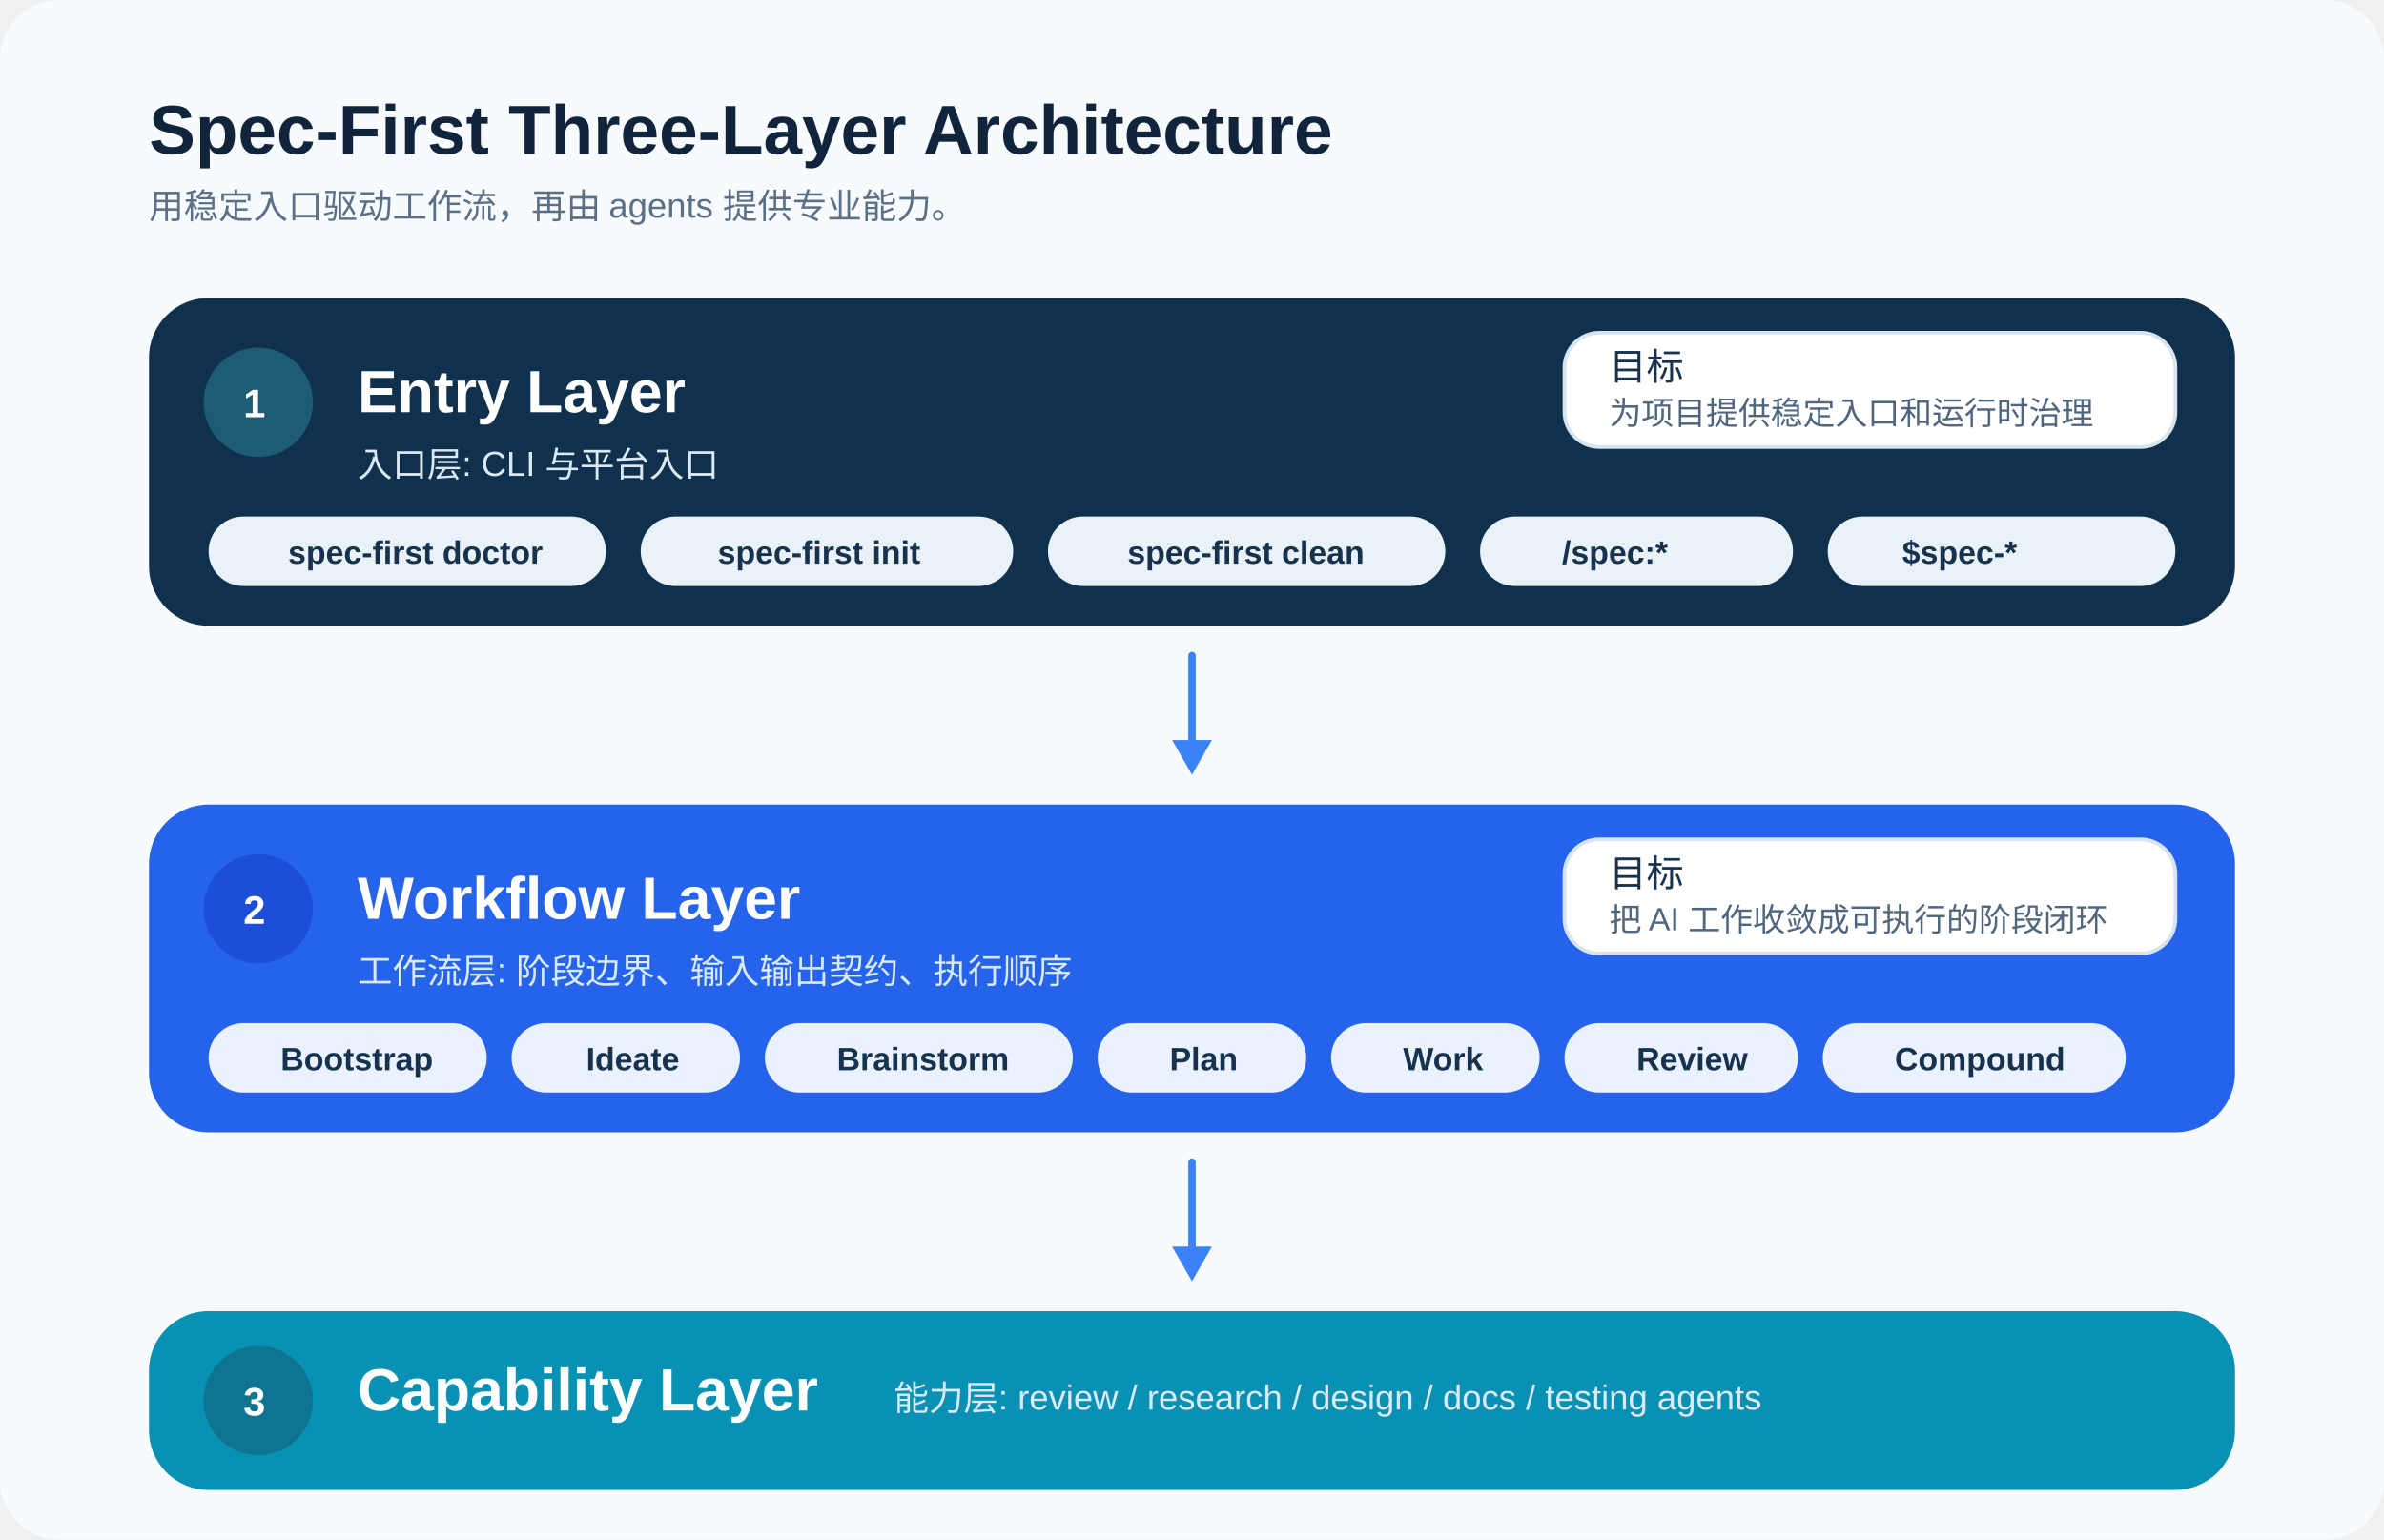
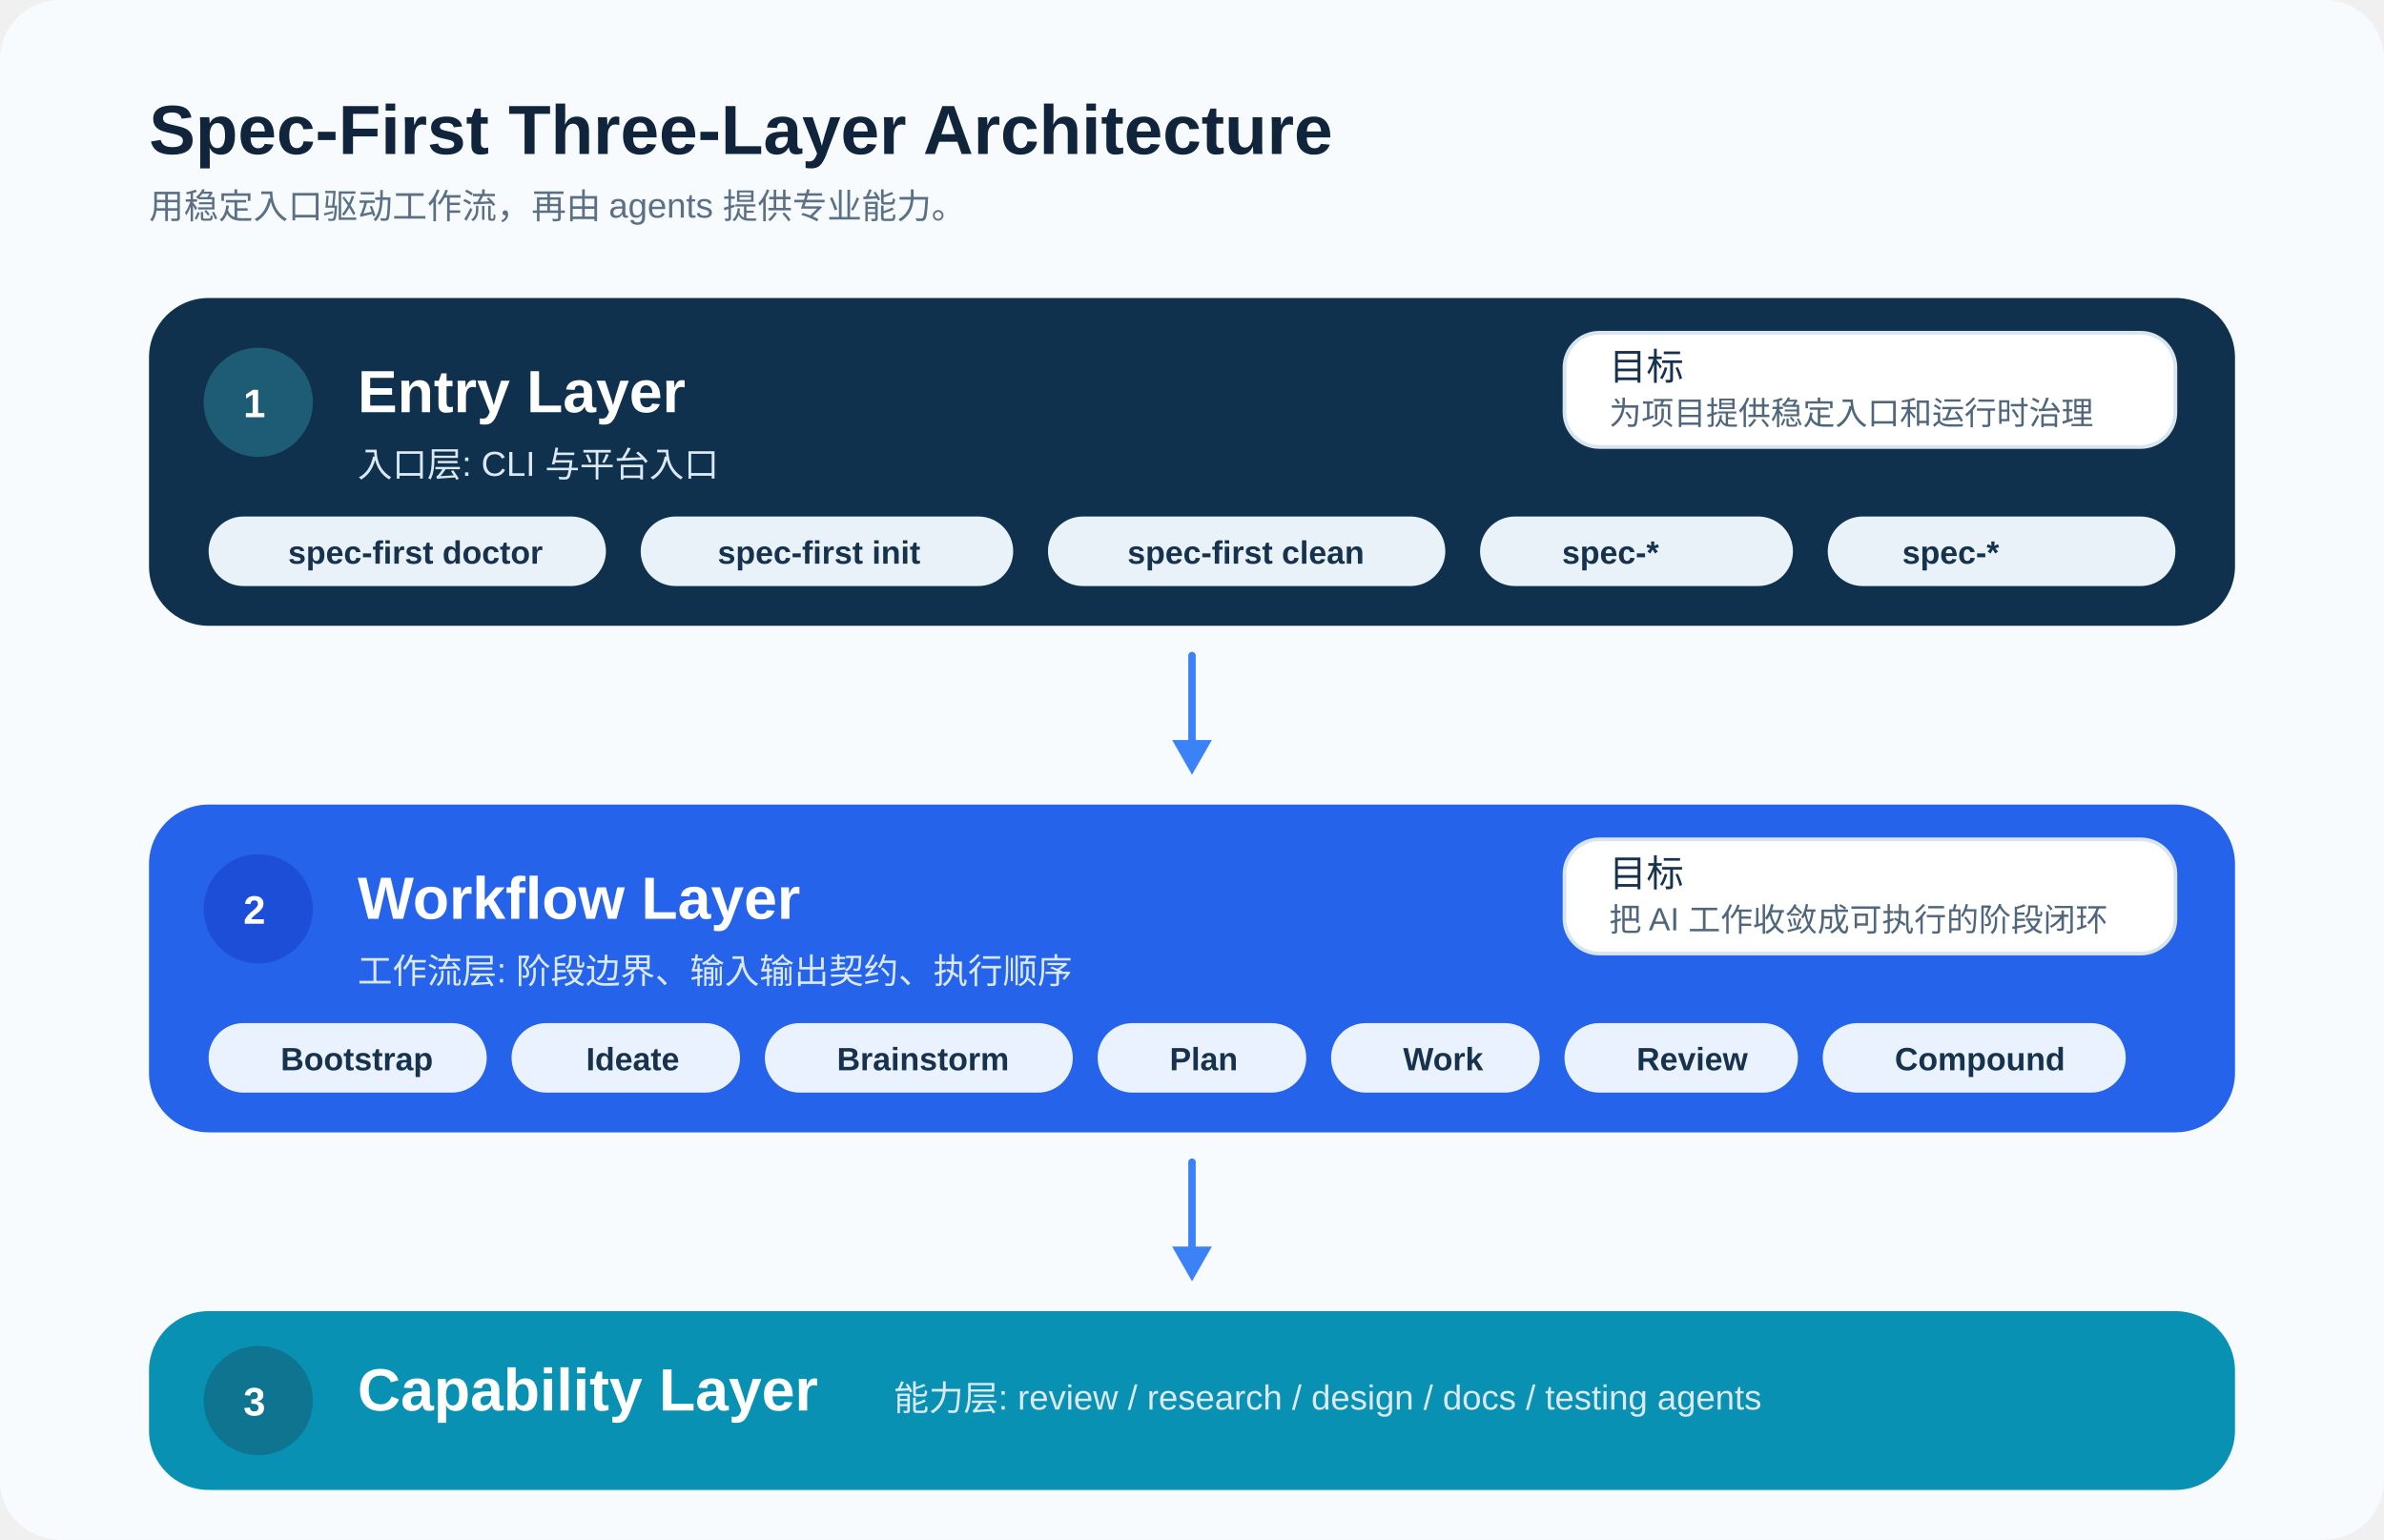
<svg xmlns="http://www.w3.org/2000/svg" viewBox="0 0 960 620" role="img" aria-labelledby="title desc">
  <defs>
    <style>
      .bg { fill: #f8fbfd; }
      .title { fill: #10243b; font-family: Arial, sans-serif; font-size: 28px; font-weight: 700; }
      .subtitle { fill: #5b7086; font-family: Arial, sans-serif; font-size: 14px; }
      .layer-title { fill: #ffffff; font-family: Arial, sans-serif; font-size: 24px; font-weight: 700; }
      .layer-subtitle { fill: #dbe9f4; font-family: Arial, sans-serif; font-size: 14px; }
      .text { fill: #17324d; font-family: Arial, sans-serif; font-size: 15px; }
      .small { fill: #4f667d; font-family: Arial, sans-serif; font-size: 13px; }
      .chip-text { fill: #17324d; font-family: Arial, sans-serif; font-size: 13px; font-weight: 700; }
      .count { fill: #ffffff; font-family: Arial, sans-serif; font-size: 16px; font-weight: 700; }
      .card-stroke { stroke: #d8e4ee; stroke-width: 1.5; }
      .arrow { stroke: #3b82f6; stroke-width: 3; fill: none; stroke-linecap: round; }
    </style>
  </defs>
  <rect class="bg" width="960" height="620" rx="24" />
  <text class="title" x="60" y="62">Spec-First Three-Layer Architecture</text>
  <text class="subtitle" x="60" y="88">用稳定入口驱动工作流，再由 agents 提供专业能力。</text>
  <g>
    <rect x="60" y="120" width="840" height="132" rx="24" fill="#10314d" />
    <circle cx="104" cy="162" r="22" fill="#1e5b74" />
    <text class="count" x="98" y="168">1</text>
    <text class="layer-title" x="144" y="166">Entry Layer</text>
    <text class="layer-subtitle" x="144" y="192">入口层: CLI 与平台入口</text>
    <rect x="84" y="208" width="160" height="28" rx="14" fill="#e9f2f8" />
    <text class="chip-text" x="116" y="227">spec-first doctor</text>
    <rect x="258" y="208" width="150" height="28" rx="14" fill="#e9f2f8" />
    <text class="chip-text" x="289" y="227">spec-first init</text>
    <rect x="422" y="208" width="160" height="28" rx="14" fill="#e9f2f8" />
    <text class="chip-text" x="454" y="227">spec-first clean</text>
    <rect x="596" y="208" width="126" height="28" rx="14" fill="#e9f2f8" />
-     <text class="chip-text" x="629" y="227">/spec:*</text>
+     <text class="chip-text" x="629" y="227">spec-*</text>
    <rect x="736" y="208" width="140" height="28" rx="14" fill="#e9f2f8" />
-     <text class="chip-text" x="766" y="227">$spec-*</text>
+     <text class="chip-text" x="766" y="227">spec-*</text>
  </g>
  <path class="arrow" d="M480 264 L480 300" />
  <polygon points="472,298 480,312 488,298" fill="#3b82f6" />
  <g>
    <rect x="60" y="324" width="840" height="132" rx="24" fill="#2563eb" />
    <circle cx="104" cy="366" r="22" fill="#1d4ed8" />
    <text class="count" x="98" y="372">2</text>
    <text class="layer-title" x="144" y="370">Workflow Layer</text>
    <text class="layer-subtitle" x="144" y="396">工作流层: 阶段边界、输入输出契约、执行顺序</text>
    <rect x="84" y="412" width="112" height="28" rx="14" fill="#eaf2ff" />
    <text class="chip-text" x="113" y="431">Bootstrap</text>
    <rect x="206" y="412" width="92" height="28" rx="14" fill="#eaf2ff" />
    <text class="chip-text" x="236" y="431">Ideate</text>
    <rect x="308" y="412" width="124" height="28" rx="14" fill="#eaf2ff" />
    <text class="chip-text" x="337" y="431">Brainstorm</text>
    <rect x="442" y="412" width="84" height="28" rx="14" fill="#eaf2ff" />
    <text class="chip-text" x="471" y="431">Plan</text>
    <rect x="536" y="412" width="84" height="28" rx="14" fill="#eaf2ff" />
    <text class="chip-text" x="565" y="431">Work</text>
    <rect x="630" y="412" width="94" height="28" rx="14" fill="#eaf2ff" />
    <text class="chip-text" x="659" y="431">Review</text>
    <rect x="734" y="412" width="122" height="28" rx="14" fill="#eaf2ff" />
    <text class="chip-text" x="763" y="431">Compound</text>
  </g>
  <path class="arrow" d="M480 468 L480 504" />
  <polygon points="472,502 480,516 488,502" fill="#3b82f6" />
  <g>
    <rect x="60" y="528" width="840" height="72" rx="24" fill="#0891b2" />
    <circle cx="104" cy="564" r="22" fill="#0e7490" />
    <text class="count" x="98" y="570">3</text>
    <text class="layer-title" x="144" y="568">Capability Layer</text>
    <text class="layer-subtitle" x="360" y="568">能力层: review / research / design / docs / testing agents</text>
  </g>
  <g>
    <rect x="630" y="134" width="246" height="46" rx="14" fill="#ffffff" class="card-stroke" />
    <text class="text" x="648" y="153">目标</text>
    <text class="small" x="648" y="171">为项目提供稳定入口和运行时治理</text>
    <rect x="630" y="338" width="246" height="46" rx="14" fill="#ffffff" class="card-stroke" />
    <text class="text" x="648" y="357">目标</text>
    <text class="small" x="648" y="375">把 AI 工作收敛成可执行的阶段闭环</text>
  </g>
</svg>
